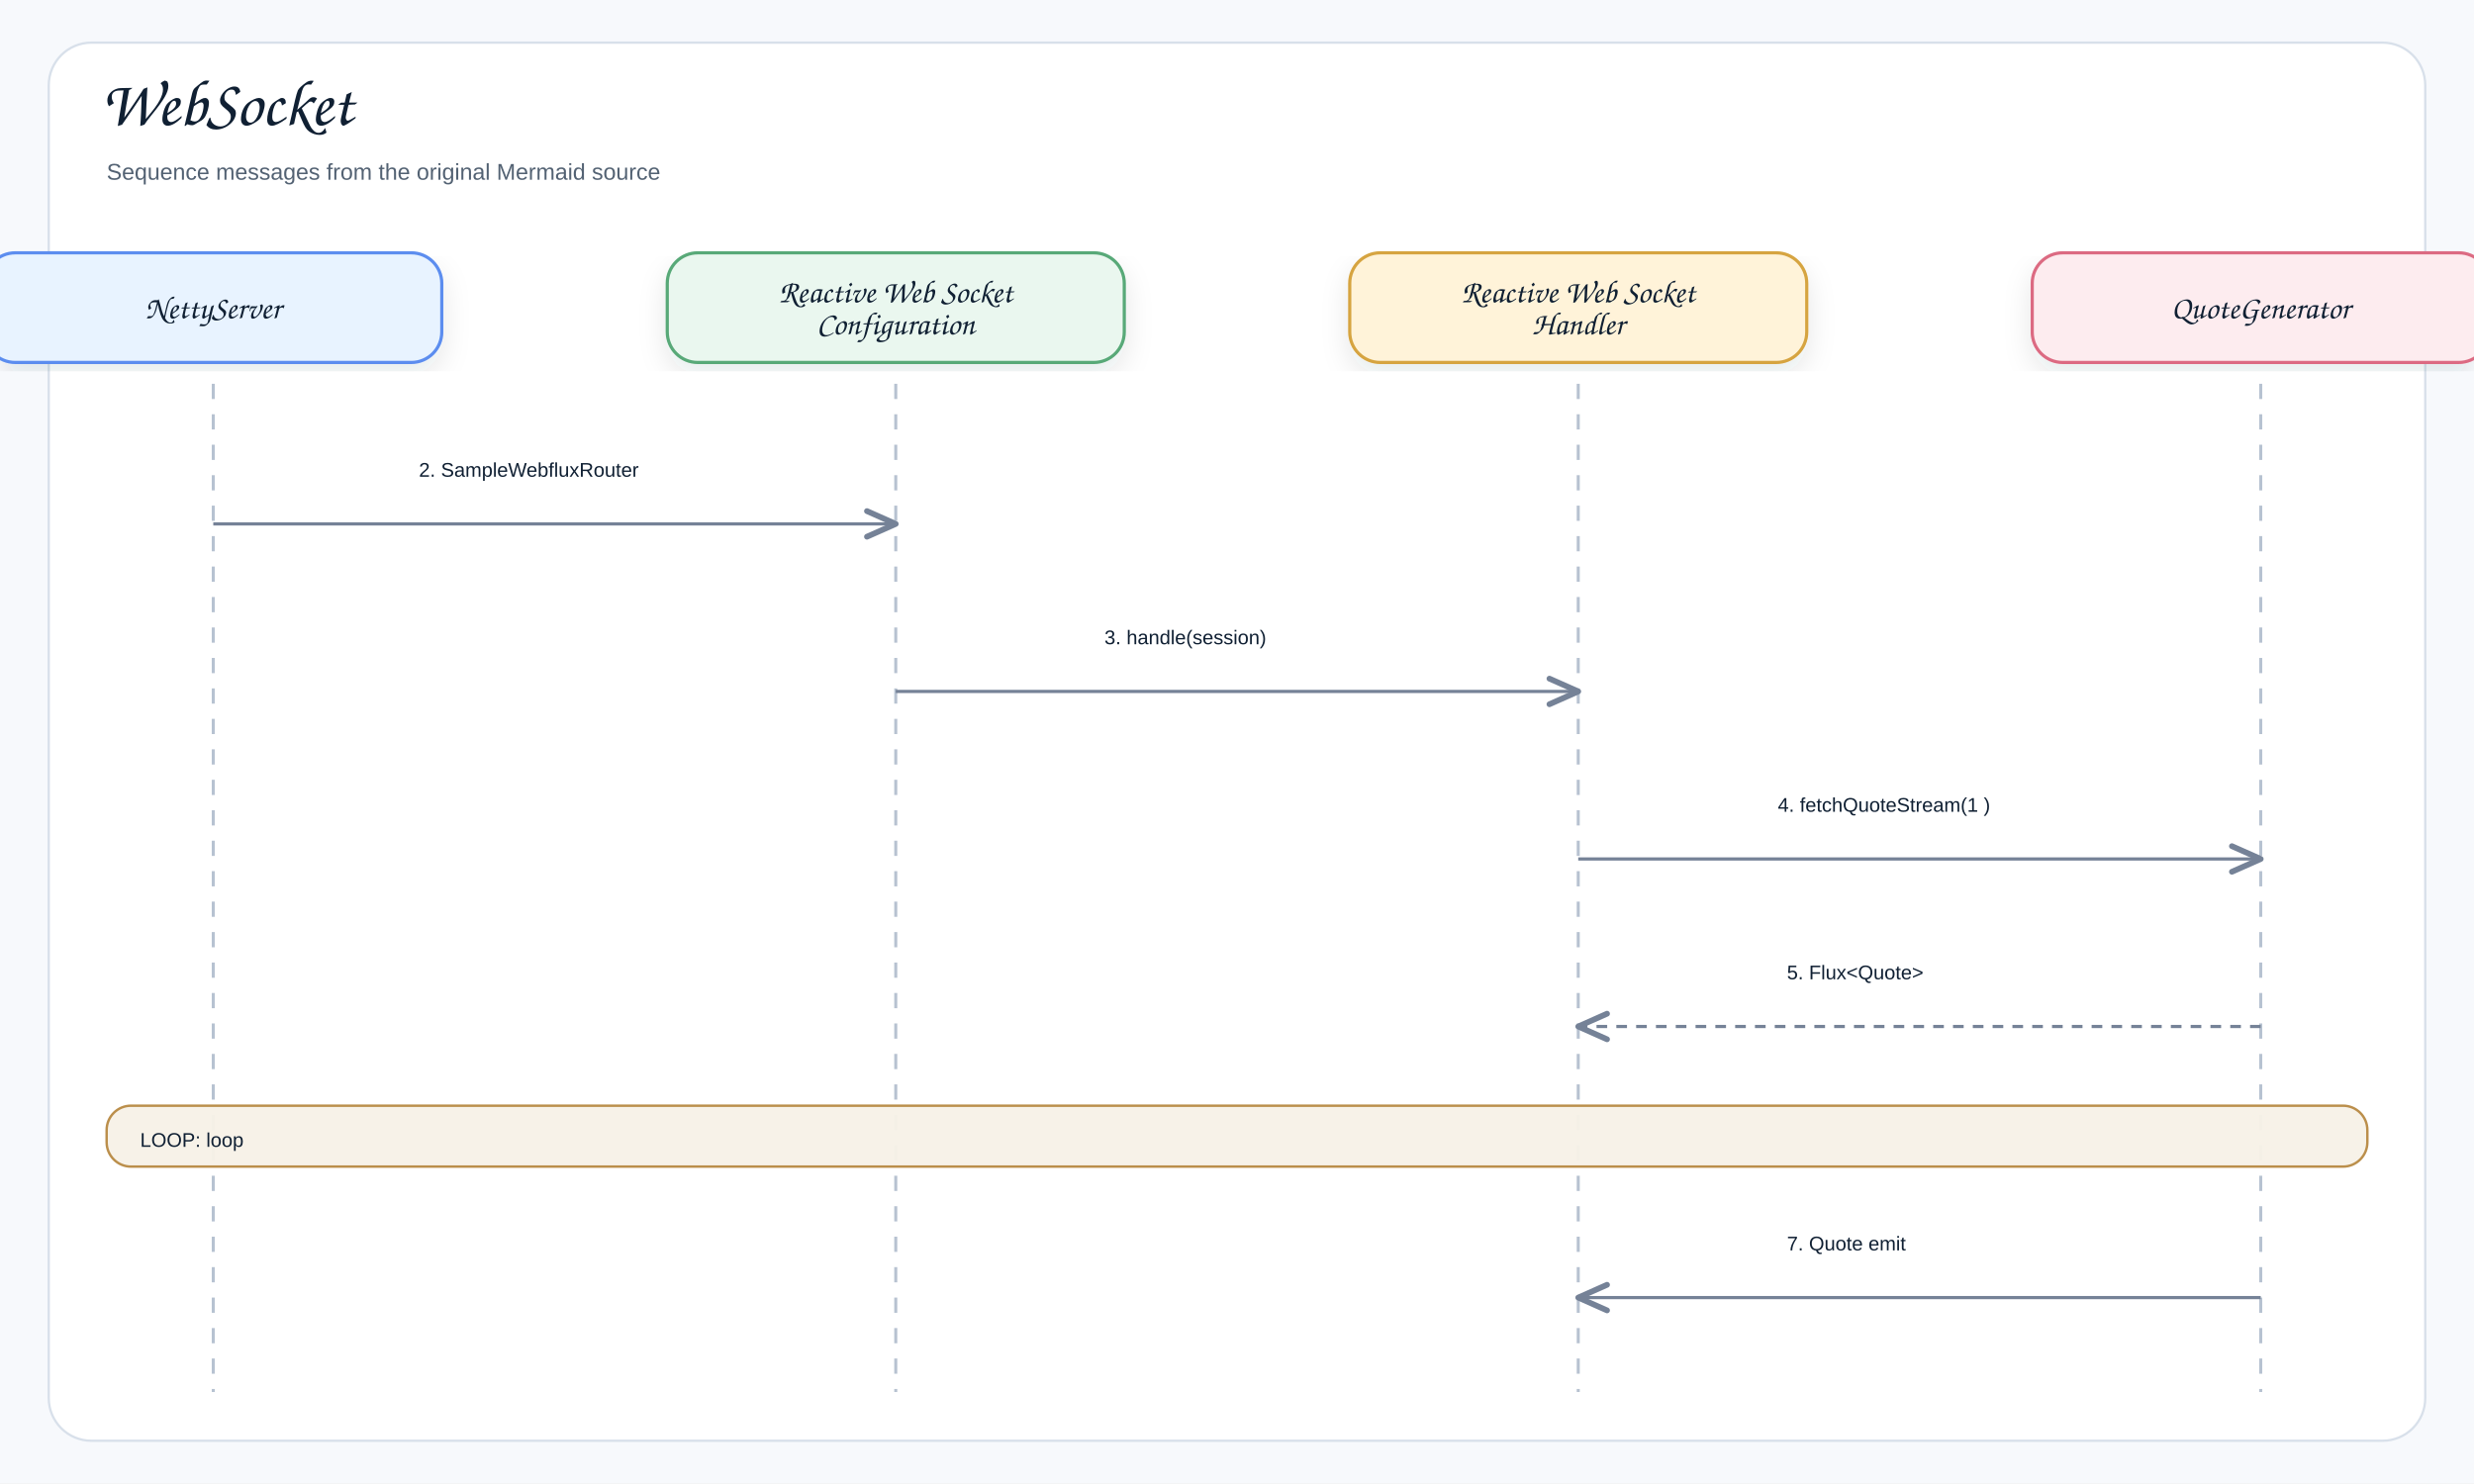
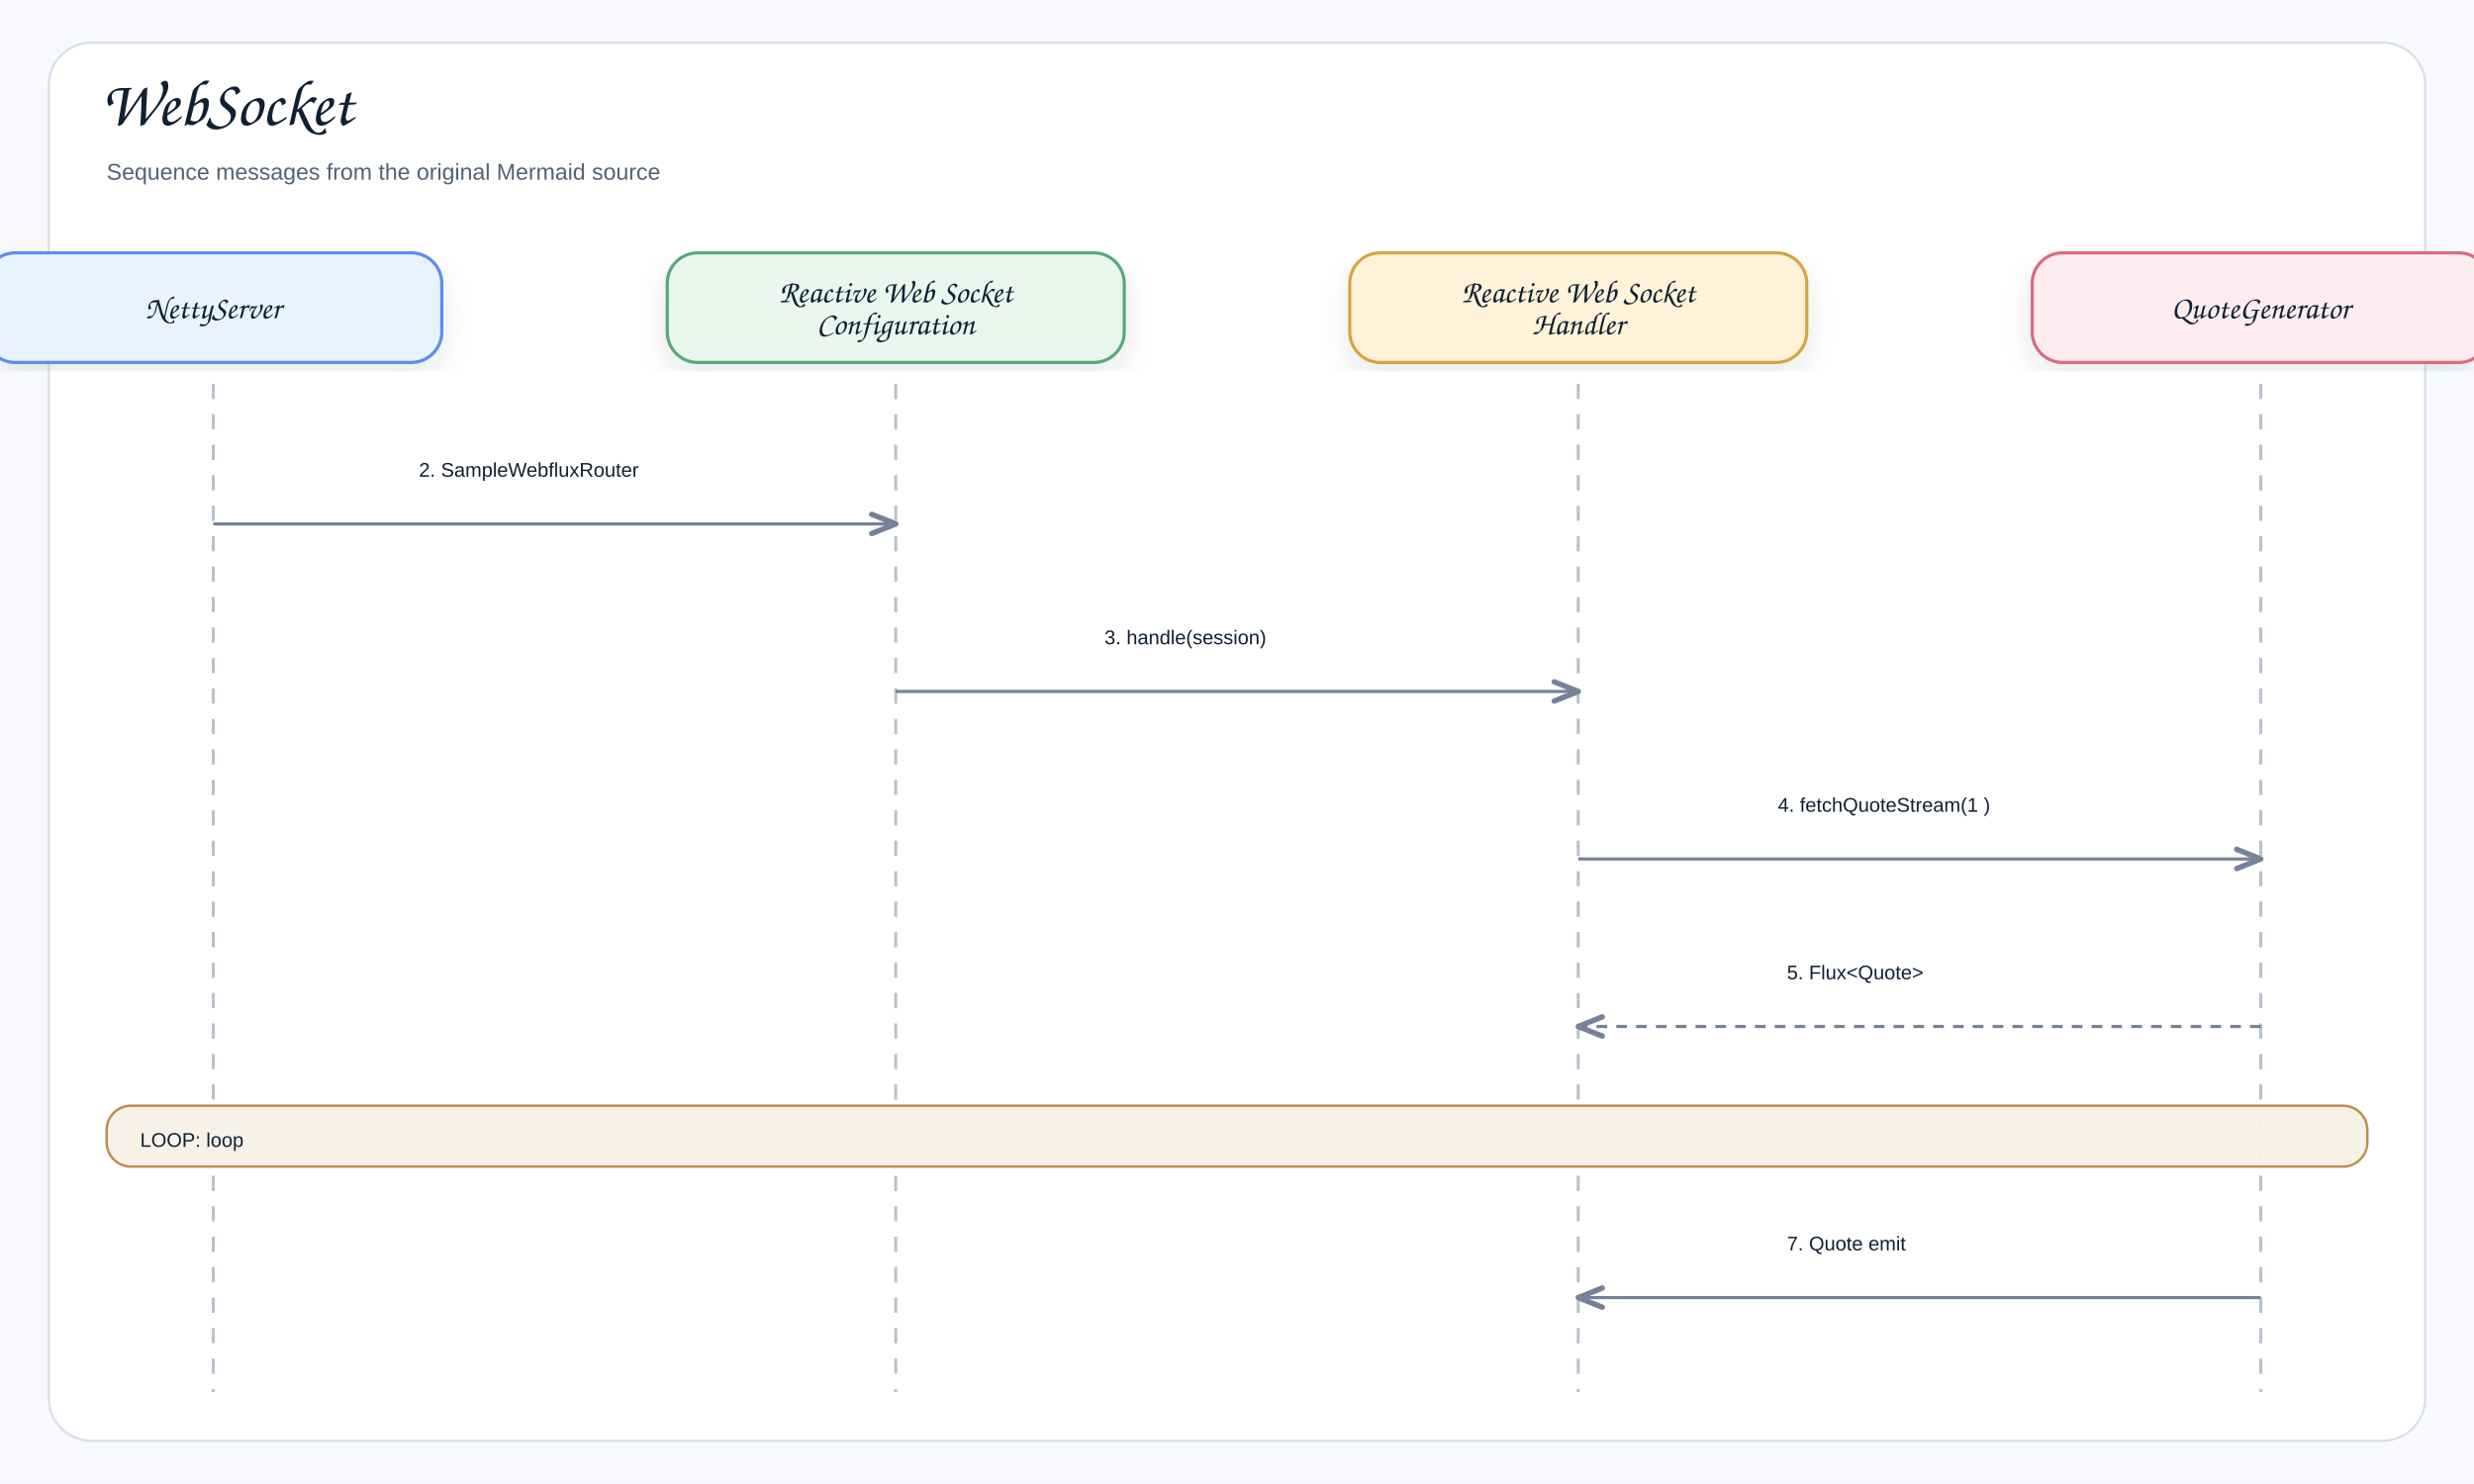
<svg xmlns="http://www.w3.org/2000/svg" width="1624" height="974" viewBox="0 0 1624 974" role="img" aria-label="WebSocket">
  <defs>
    <filter id="shadow" x="-8%" y="-8%" width="116%" height="116%">
      <feDropShadow dx="0" dy="8" stdDeviation="9" flood-color="#1f2937" flood-opacity="0.10" />
    </filter>
-     <marker id="openArrow" markerWidth="12" markerHeight="10" refX="10" refY="5" orient="auto" markerUnits="strokeWidth">
-       <path d="M 1 1 L 10 5 L 1 9" fill="none" stroke="#758297" stroke-width="1.8" stroke-linecap="round" stroke-linejoin="round" />
+     <marker id="openArrow" markerWidth="10" markerHeight="8" refX="8.5" refY="4" orient="auto" markerUnits="strokeWidth">
+       <path d="M 1 1 L 8.5 4 L 1 7" fill="none" stroke="#758297" stroke-width="1.7" stroke-linecap="round" stroke-linejoin="round" />
    </marker>
-     <marker id="inherit" markerWidth="14" markerHeight="12" refX="12" refY="6" orient="auto" markerUnits="strokeWidth">
-       <path d="M 0 1 L 12 6 L 0 11 Z" fill="#ffffff" stroke="#758297" stroke-width="1.8" />
+     <marker id="inherit" markerWidth="11" markerHeight="10" refX="9.5" refY="5" orient="auto" markerUnits="strokeWidth">
+       <path d="M 0.5 1 L 9.5 5 L 0.5 9 Z" fill="#ffffff" stroke="#758297" stroke-width="1.7" />
    </marker>
    <style>
    .canvas{fill:#f7f9fc}.frame{fill:#fff;stroke:#d8e0ea;stroke-width:1.5}
    .title{font-family:"Architects Daughter","Comic Sans MS","Comic Sans",cursive;font-size:43px;font-weight:400;fill:#102033}
    .subtitle{font-family:"Comic Sans MS","Comic Sans","Comic Neue",Arial,sans-serif;font-size:15px;font-weight:400;fill:#536273}
    .label{font-family:"Architects Daughter","Comic Sans MS","Comic Sans",cursive;font-size:25px;font-weight:400;fill:#102033}
    .smallLabel{font-family:"Architects Daughter","Comic Sans MS","Comic Sans",cursive;font-size:21px;font-weight:400;fill:#102033}
    .mono{font-family:"Comic Sans MS","Comic Sans","Comic Neue",Arial,sans-serif;font-size:12px;font-weight:400;fill:#102033}
    .small{font-family:"Comic Sans MS","Comic Sans","Comic Neue",Arial,sans-serif;font-size:12px;font-weight:400;fill:#536273}
    .strong{font-family:"Comic Sans MS","Comic Sans","Comic Neue",Arial,sans-serif;font-size:13px;font-weight:400;fill:#102033}
    .card{stroke-width:2.1;filter:url(#shadow)}.compartment{stroke-width:1.5;fill:none}
    .line{stroke:#758297;stroke-width:2.1;fill:none;marker-end:url(#openArrow)}
    .plainLine{stroke:#758297;stroke-width:2.1;fill:none}
    .dashed{stroke:#758297;stroke-width:2.1;stroke-dasharray:7 6;fill:none;marker-end:url(#openArrow)}
    .inheritLine{stroke:#758297;stroke-width:2.2;fill:none;marker-end:url(#inherit)}
    .implLine{stroke:#758297;stroke-width:2.2;stroke-dasharray:8 7;fill:none;marker-end:url(#inherit)}
  </style>
  </defs>
  <rect class="canvas" width="1624" height="974" />
  <rect class="frame" x="32" y="28" width="1560" height="918" rx="28" />
  <text class="title" x="66" y="82">WebSocket</text>
  <text class="subtitle" x="70" y="118">Sequence messages from the original Mermaid source</text>
  <rect class="card" x="-10" y="166" width="300" height="72" rx="20" fill="#E8F3FF" stroke="#5B8DEF" />
  <text class="smallLabel" x="140" y="209" text-anchor="middle">NettyServer</text>
  <line class="lifeline" x1="140" y1="252" x2="140" y2="914" stroke="#b7c2d1" stroke-width="2" stroke-dasharray="10 10" />
  <rect class="card" x="438" y="166" width="300" height="72" rx="20" fill="#EAF7EF" stroke="#58A978" />
  <text class="smallLabel" x="588" y="198.5" text-anchor="middle">Reactive Web Socket</text>
  <text class="smallLabel" x="588" y="219.5" text-anchor="middle">Configuration</text>
  <line class="lifeline" x1="588" y1="252" x2="588" y2="914" stroke="#b7c2d1" stroke-width="2" stroke-dasharray="10 10" />
  <rect class="card" x="886" y="166" width="300" height="72" rx="20" fill="#FFF3D9" stroke="#D6A441" />
  <text class="smallLabel" x="1036" y="198.5" text-anchor="middle">Reactive Web Socket</text>
  <text class="smallLabel" x="1036" y="219.5" text-anchor="middle">Handler</text>
  <line class="lifeline" x1="1036" y1="252" x2="1036" y2="914" stroke="#b7c2d1" stroke-width="2" stroke-dasharray="10 10" />
  <rect class="card" x="1334" y="166" width="300" height="72" rx="20" fill="#FDECEF" stroke="#DC6B82" />
  <text class="smallLabel" x="1484" y="209" text-anchor="middle">QuoteGenerator</text>
  <line class="lifeline" x1="1484" y1="252" x2="1484" y2="914" stroke="#b7c2d1" stroke-width="2" stroke-dasharray="10 10" />
  <rect x="257" y="286" width="214" height="40" rx="12" fill="#ffffff" opacity="0.97" />
  <text class="strong" x="275" y="313" text-anchor="start">2. SampleWebfluxRouter</text>
  <path class="line" d="M140 344 L588 344" />
  <rect x="707" y="396" width="210" height="40" rx="12" fill="#ffffff" opacity="0.97" />
  <text class="strong" x="725" y="423" text-anchor="start">3. handle(session)</text>
  <path class="line" d="M588 454 L1036 454" />
  <rect x="1149" y="506" width="222" height="40" rx="12" fill="#ffffff" opacity="0.97" />
  <text class="strong" x="1167" y="533" text-anchor="start">4. fetchQuoteStream(1 )</text>
  <path class="line" d="M1036 564 L1484 564" />
  <rect x="1155" y="616" width="210" height="40" rx="12" fill="#ffffff" opacity="0.97" />
  <text class="strong" x="1173" y="643" text-anchor="start">5. Flux&lt;Quote&gt;</text>
  <path class="dashed" d="M1484 674 L1036 674" />
  <rect x="70" y="726" width="1484" height="40" rx="16" fill="#F7F1E7" stroke="#B88A44" stroke-width="1.6" opacity="0.96" />
  <text class="strong" x="92" y="753" text-anchor="start">LOOP: loop</text>
  <rect x="1155" y="794" width="210" height="40" rx="12" fill="#ffffff" opacity="0.97" />
  <text class="strong" x="1173" y="821" text-anchor="start">7. Quote emit</text>
  <path class="line" d="M1484 852 L1036 852" />
</svg>
